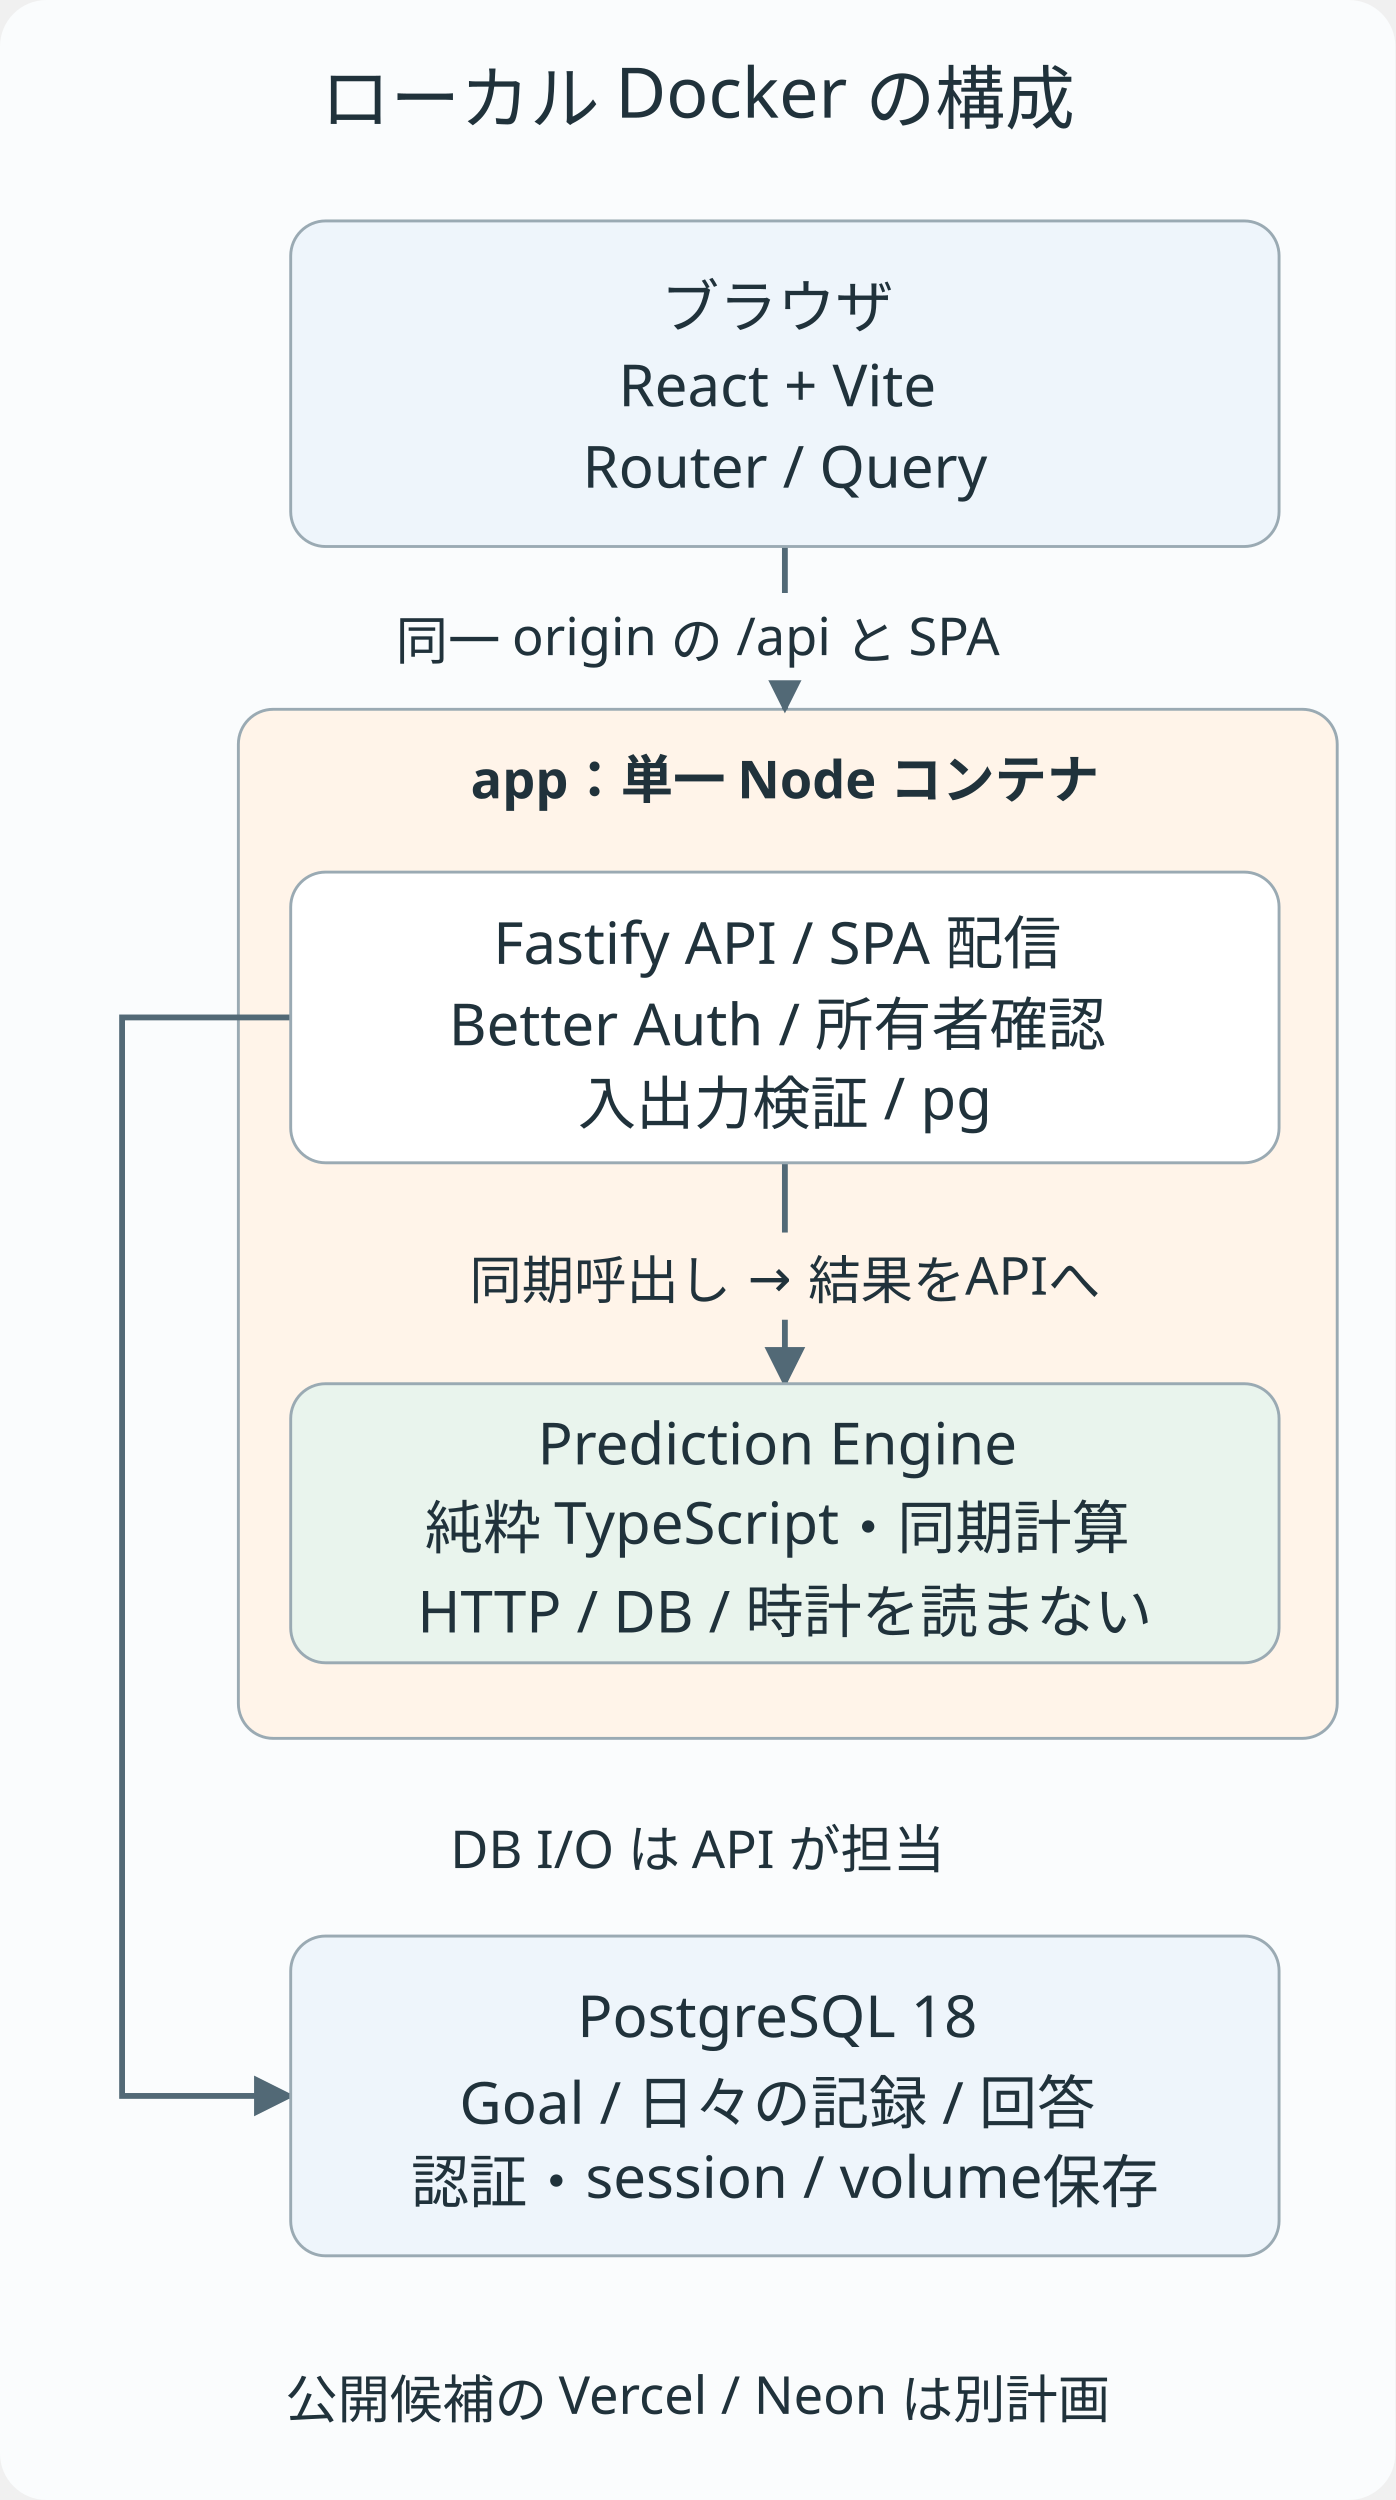
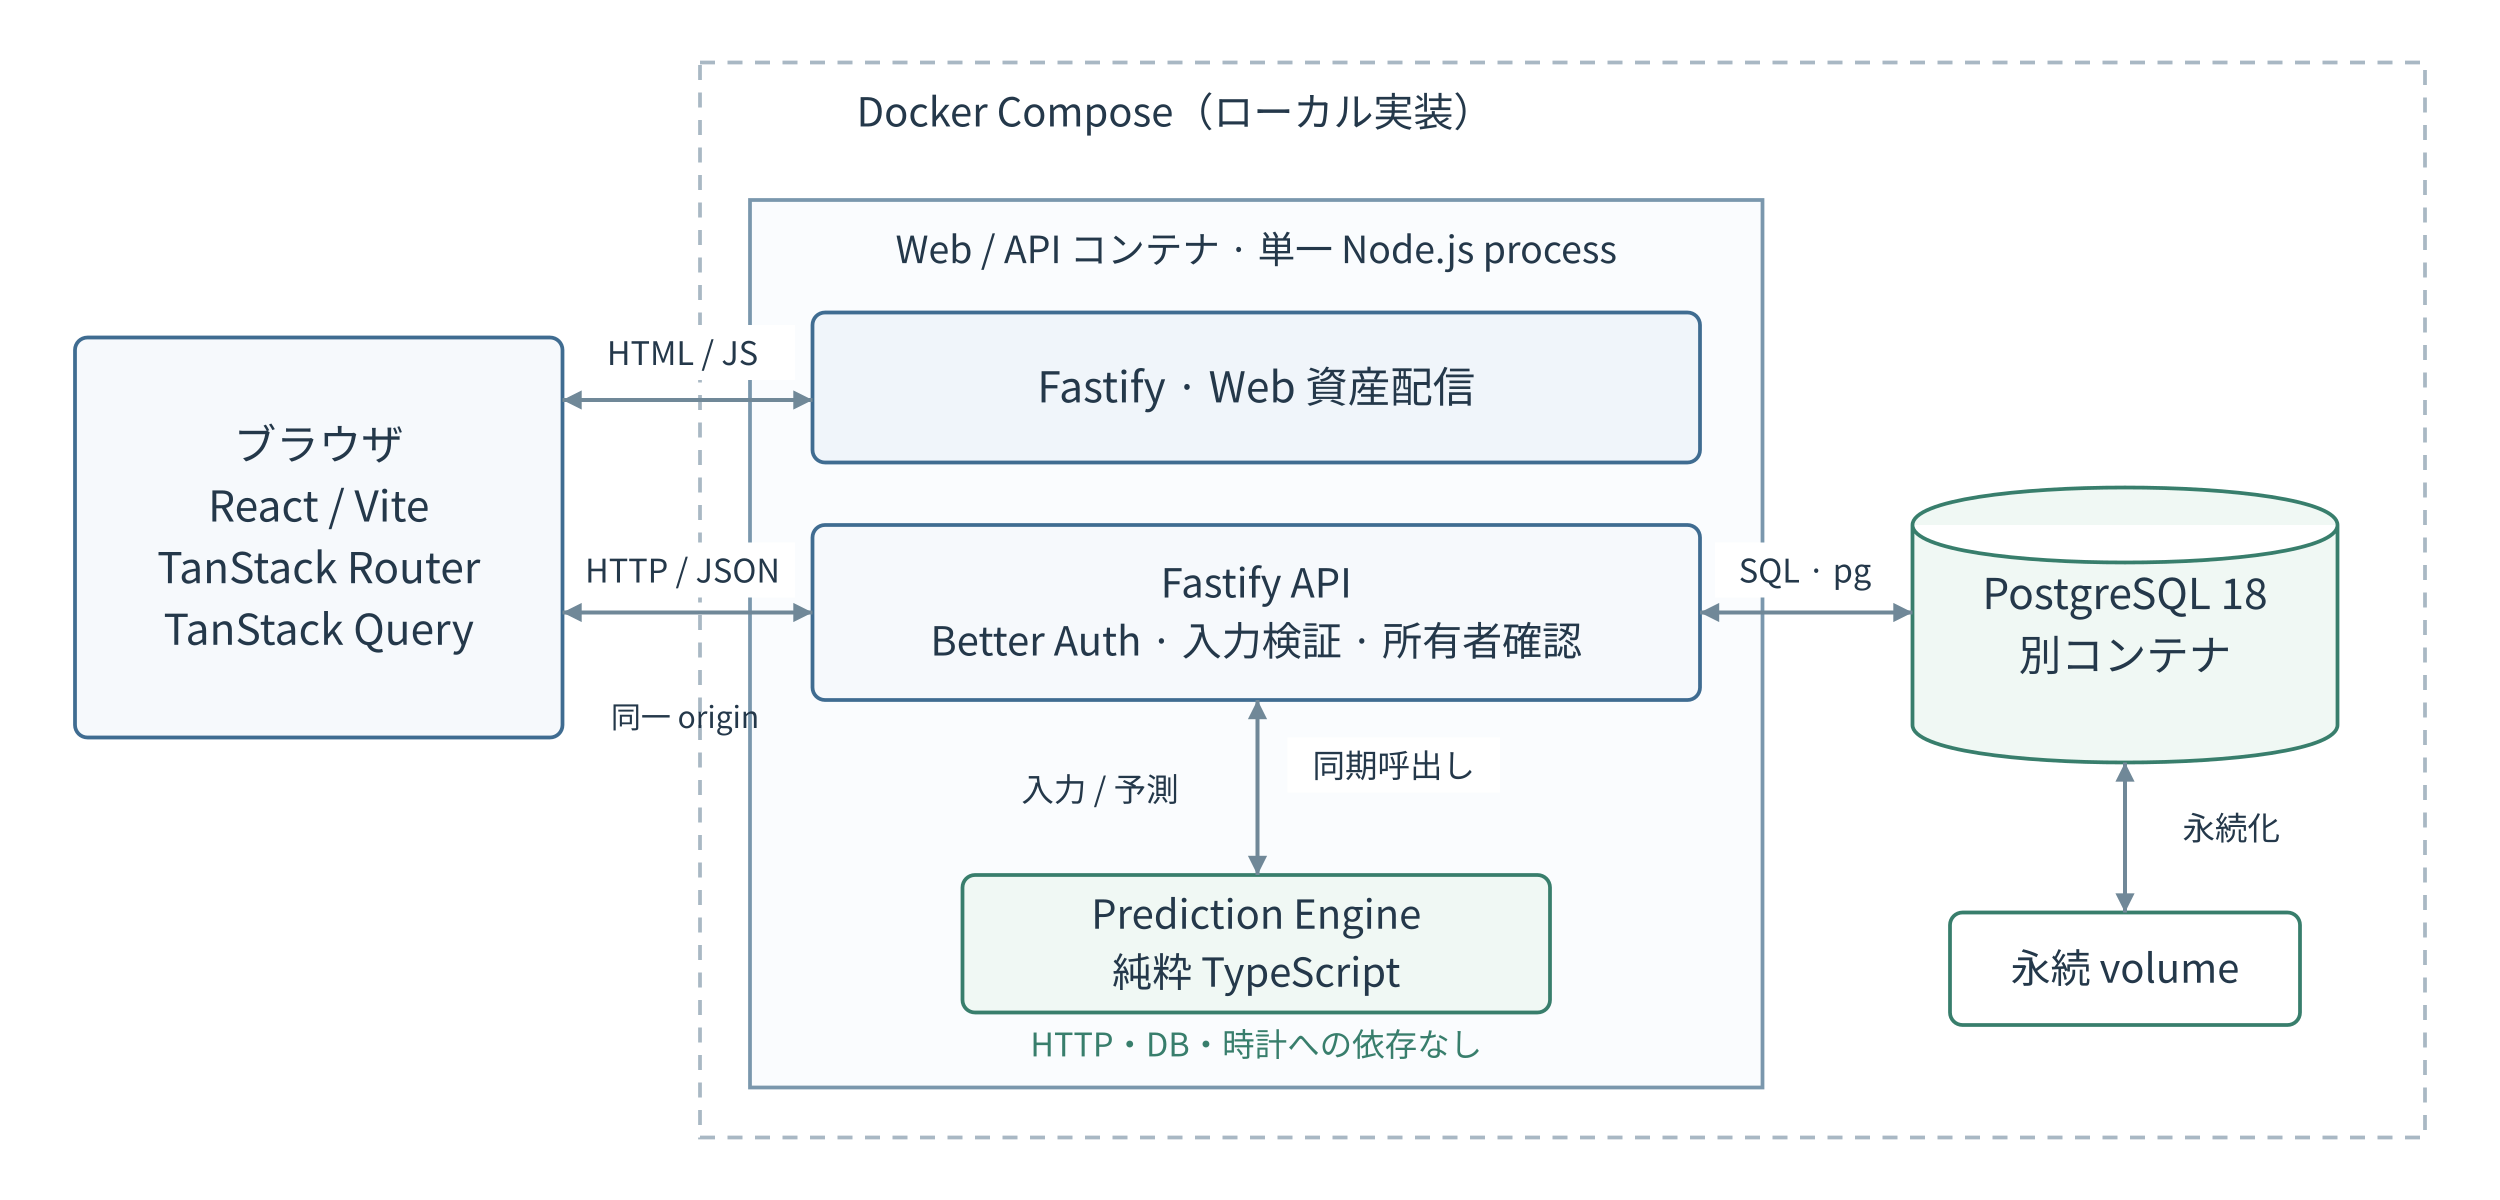
- <svg xmlns="http://www.w3.org/2000/svg" width="480" height="860" viewBox="0 0 480 860" role="img" aria-labelledby="system-architecture-title" data-source-sha256="03be7bc65fda79db0e6928bfcbd051efb520bc673986f00d0970585abf72c960">
+ <svg xmlns="http://www.w3.org/2000/svg" width="1000" height="480" viewBox="0 0 1000 480" role="img">
+   <rect width="100%" height="100%" fill="white" />
  <defs>
-     <marker id="arrow" viewBox="0 0 10 10" refX="9" refY="5" markerWidth="7" markerHeight="7" orient="auto-start-reverse">
-       <path d="M 0 0 L 10 5 L 0 10 z" fill="#526976" />
+     <marker id="arrow" viewBox="0 0 10 10" refX="9" refY="5" markerWidth="6" markerHeight="6" orient="auto-start-reverse">
+       <path d="M1 1L9 5L1 9Z" fill="#708898" />
    </marker>
  </defs>
-   <rect width="100%" height="100%" rx="16" fill="#fafcfd" />
-   <g font-family="Yu Gothic, Meiryo, Noto Sans JP, sans-serif">
-     <rect data-cell-id="container" x="82" y="244" width="378" height="354" rx="12" fill="#fff4e9" stroke="#9aaab3" />
-     <polyline data-cell-id="http-edge" points="270,188 270,244" fill="none" stroke="#526976" stroke-width="2" marker-end="url(#arrow)" />
-     <polyline data-cell-id="engine-edge" points="270,400 270,476" fill="none" stroke="#526976" stroke-width="2" marker-end="url(#arrow)" />
-     <polyline data-cell-id="db-edge" points="100,350 42,350 42,721 100,721" fill="none" stroke="#526976" stroke-width="2" marker-end="url(#arrow)" />
-     <g data-cell-id="title">
-       <rect x="20" y="12" width="440" height="40" rx="12" fill="none" stroke="none" />
-       <text text-anchor="middle" dominant-baseline="central" font-size="24" font-weight="400" font-family="Yu Gothic, Meiryo, Noto Sans JP, sans-serif" fill="#20323b">
-         <tspan x="240" y="32">ローカル Docker の構成</tspan>
-       </text>
-     </g>
-     <g data-cell-id="browser">
-       <rect x="100" y="76" width="340" height="112" rx="12" fill="#eef5fb" stroke="#9aaab3" />
-       <text text-anchor="middle" dominant-baseline="central" font-size="20" font-weight="400" font-family="Yu Gothic, Meiryo, Noto Sans JP, sans-serif" fill="#20323b">
-         <tspan x="270" y="104">ブラウザ</tspan>
-         <tspan x="270" y="132">React + Vite</tspan>
-         <tspan x="270" y="160">Router / Query</tspan>
-       </text>
-     </g>
-     <g data-cell-id="container-title">
-       <rect x="90" y="250" width="360" height="32" rx="12" fill="none" stroke="none" />
-       <text text-anchor="middle" dominant-baseline="central" font-size="18" font-weight="600" font-family="Yu Gothic, Meiryo, Noto Sans JP, sans-serif" fill="#20323b">
-         <tspan x="270" y="266">app：単一 Node コンテナ</tspan>
-       </text>
-     </g>
-     <g data-cell-id="api">
-       <rect x="100" y="300" width="340" height="100" rx="12" fill="#ffffff" stroke="#9aaab3" />
-       <text text-anchor="middle" dominant-baseline="central" font-size="20" font-weight="400" font-family="Yu Gothic, Meiryo, Noto Sans JP, sans-serif" fill="#20323b">
-         <tspan x="270" y="322">Fastify API / SPA 配信</tspan>
-         <tspan x="270" y="350">Better Auth / 所有者確認</tspan>
-         <tspan x="270" y="378">入出力検証 / pg</tspan>
-       </text>
-     </g>
-     <g data-cell-id="engine">
-       <rect x="100" y="476" width="340" height="96" rx="12" fill="#e9f4ed" stroke="#9aaab3" />
-       <text text-anchor="middle" dominant-baseline="central" font-size="20" font-weight="400" font-family="Yu Gothic, Meiryo, Noto Sans JP, sans-serif" fill="#20323b">
-         <tspan x="270" y="496">Prediction Engine</tspan>
-         <tspan x="270" y="524">純粋 TypeScript・同期計算</tspan>
-         <tspan x="270" y="552">HTTP / DB / 時計を読まない</tspan>
-       </text>
-     </g>
-     <g data-cell-id="db">
-       <rect x="100" y="666" width="340" height="110" rx="12" fill="#eef5fb" stroke="#9aaab3" />
-       <text text-anchor="middle" dominant-baseline="central" font-size="20" font-weight="400" font-family="Yu Gothic, Meiryo, Noto Sans JP, sans-serif" fill="#20323b">
-         <tspan x="270" y="693">PostgreSQL 18</tspan>
-         <tspan x="270" y="721">Goal / 日々の記録 / 回答</tspan>
-         <tspan x="270" y="749">認証・session / volume保存</tspan>
-       </text>
-     </g>
-     <g data-cell-id="http">
-       <rect x="20" y="204" width="440" height="30" rx="12" fill="#fafcfd" stroke="none" />
-       <text text-anchor="middle" dominant-baseline="central" font-size="18" font-weight="400" font-family="Yu Gothic, Meiryo, Noto Sans JP, sans-serif" fill="#20323b">
-         <tspan x="240" y="219">同一 origin の /api と SPA</tspan>
-       </text>
-     </g>
-     <g data-cell-id="sync">
-       <rect x="100" y="424" width="340" height="30" rx="12" fill="#fff4e9" stroke="none" />
-       <text text-anchor="middle" dominant-baseline="central" font-size="18" font-weight="400" font-family="Yu Gothic, Meiryo, Noto Sans JP, sans-serif" fill="#20323b">
-         <tspan x="270" y="439">同期呼出し → 結果をAPIへ</tspan>
-       </text>
-     </g>
-     <g data-cell-id="db-note">
-       <rect x="20" y="614" width="440" height="40" rx="12" fill="none" stroke="none" />
-       <text text-anchor="middle" dominant-baseline="central" font-size="18" font-weight="400" font-family="Yu Gothic, Meiryo, Noto Sans JP, sans-serif" fill="#20323b">
-         <tspan x="240" y="634">DB I/O は API が担当</tspan>
-       </text>
-     </g>
-     <g data-cell-id="scope">
-       <rect x="20" y="804" width="440" height="40" rx="12" fill="none" stroke="none" />
-       <text text-anchor="middle" dominant-baseline="central" font-size="18" font-weight="400" font-family="Yu Gothic, Meiryo, Noto Sans JP, sans-serif" fill="#20323b">
-         <tspan x="240" y="824">公開候補の Vercel / Neon は別計画</tspan>
-       </text>
-     </g>
-   </g>
+   <rect x="280" y="25" width="690" height="430" rx="0" fill="#FFFFFF" stroke="#A9B8C4" stroke-width="1.5" stroke-dasharray="6 5" />
+   <text x="470.0" y="50.6" fill="#24384A" text-anchor="middle" font-family="Noto Sans CJK JP, sans-serif" font-size="16">Docker Compose（ローカル実装）</text>
+   <rect x="300" y="80" width="405" height="355" rx="0" fill="#FAFCFE" stroke="#7A97AD" stroke-width="1.5" />
+   <text x="502.5" y="105.25" fill="#24384A" text-anchor="middle" font-family="Noto Sans CJK JP, sans-serif" font-size="15">Web / API コンテナ · 単一 Node.js process</text>
+   <rect x="325" y="125" width="355" height="60" rx="5" fill="#F0F5FA" stroke="#3F6C91" stroke-width="1.5" />
+   <text x="502.5" y="160.95" fill="#24384A" text-anchor="middle" font-family="Noto Sans CJK JP, sans-serif" font-size="17">Fastify · Web 資産配信</text>
+   <rect x="325" y="210" width="355" height="70" rx="5" fill="#F6F9FC" stroke="#3F6C91" stroke-width="1.5" />
+   <text x="502.5" y="239.0" fill="#24384A" text-anchor="middle" font-family="Noto Sans CJK JP, sans-serif" font-size="16">Fastify API</text>
+   <text x="502.5" y="262.2" fill="#24384A" text-anchor="middle" font-family="Noto Sans CJK JP, sans-serif" font-size="16">Better Auth · 入力検証 · 所有者確認</text>
+   <rect x="385" y="350" width="235" height="55" rx="5" fill="#F0F8F4" stroke="#387E6C" stroke-width="1.5" />
+   <text x="502.5" y="371.5" fill="#24384A" text-anchor="middle" font-family="Noto Sans CJK JP, sans-serif" font-size="16">Prediction Engine</text>
+   <text x="502.5" y="394.7" fill="#24384A" text-anchor="middle" font-family="Noto Sans CJK JP, sans-serif" font-size="16">純粋 TypeScript</text>
+   <text x="502.5" y="422.55" fill="#387E6C" text-anchor="middle" font-family="Noto Sans CJK JP, sans-serif" font-size="13">HTTP・DB・時計への依存なし</text>
+   <rect x="30" y="135" width="195" height="160" rx="5" fill="#F6F9FC" stroke="#3F6C91" stroke-width="1.5" />
+   <text x="127.5" y="183.975" fill="#24384A" text-anchor="middle" font-family="Noto Sans CJK JP, sans-serif" font-size="17">ブラウザ</text>
+   <text x="127.5" y="208.625" fill="#24384A" text-anchor="middle" font-family="Noto Sans CJK JP, sans-serif" font-size="17">React / Vite</text>
+   <text x="127.5" y="233.275" fill="#24384A" text-anchor="middle" font-family="Noto Sans CJK JP, sans-serif" font-size="17">TanStack Router</text>
+   <text x="127.5" y="257.925" fill="#24384A" text-anchor="middle" font-family="Noto Sans CJK JP, sans-serif" font-size="17">TanStack Query</text>
+   <path d="M765 210 C765 190,935 190,935 210 L935 290 C935 310,765 310,765 290Z M765 210 C765 230,935 230,935 210" fill="#F0F8F4" stroke="#387E6C" stroke-width="1.5" />
+   <text x="850.0" y="243.625" fill="#24384A" text-anchor="middle" font-family="Noto Sans CJK JP, sans-serif" font-size="17">PostgreSQL 18</text>
+   <text x="850.0" y="268.275" fill="#24384A" text-anchor="middle" font-family="Noto Sans CJK JP, sans-serif" font-size="17">別コンテナ</text>
+   <rect x="780" y="365" width="140" height="45" rx="5" fill="#FFFFFF" stroke="#387E6C" stroke-width="1.5" />
+   <text x="850.0" y="393.1" fill="#24384A" text-anchor="middle" font-family="Noto Sans CJK JP, sans-serif" font-size="16">永続 volume</text>
+   <text x="274.0" y="291.2" fill="#24384A" text-anchor="middle" font-family="Noto Sans CJK JP, sans-serif" font-size="12">同一 origin</text>
+   <text x="440.0" y="320.55" fill="#24384A" text-anchor="middle" font-family="Noto Sans CJK JP, sans-serif" font-size="13">入力 / 予測</text>
+   <path d="M225 160 L325 160" fill="none" stroke="#708898" stroke-width="1.6" marker-end="url(#arrow)" marker-start="url(#arrow)" />
+   <rect x="228" y="130" width="90" height="22" fill="white" />
+   <text x="273.0" y="146" text-anchor="middle" fill="#24384A" font-family="Noto Sans CJK JP, sans-serif" font-size="13">HTML / JS</text>
+   <path d="M225 245 L325 245" fill="none" stroke="#708898" stroke-width="1.6" marker-end="url(#arrow)" marker-start="url(#arrow)" />
+   <rect x="228" y="217" width="90" height="22" fill="white" />
+   <text x="273.0" y="233" text-anchor="middle" fill="#24384A" font-family="Noto Sans CJK JP, sans-serif" font-size="13">HTTP / JSON</text>
+   <path d="M503 280 L503 350" fill="none" stroke="#708898" stroke-width="1.6" marker-end="url(#arrow)" marker-start="url(#arrow)" />
+   <rect x="515" y="295" width="85" height="22" fill="white" />
+   <text x="557.5" y="311" text-anchor="middle" fill="#24384A" font-family="Noto Sans CJK JP, sans-serif" font-size="13">同期呼出し</text>
+   <path d="M680 245 L765 245" fill="none" stroke="#708898" stroke-width="1.6" marker-end="url(#arrow)" marker-start="url(#arrow)" />
+   <rect x="686" y="217" width="72" height="22" fill="white" />
+   <text x="722.0" y="233" text-anchor="middle" fill="#24384A" font-family="Noto Sans CJK JP, sans-serif" font-size="13">SQL · pg</text>
+   <path d="M850 305 L850 365" fill="none" stroke="#708898" stroke-width="1.6" marker-end="url(#arrow)" marker-start="url(#arrow)" />
+   <rect x="860" y="320" width="65" height="22" fill="white" />
+   <text x="892.5" y="336" text-anchor="middle" fill="#24384A" font-family="Noto Sans CJK JP, sans-serif" font-size="13">永続化</text>
</svg>
